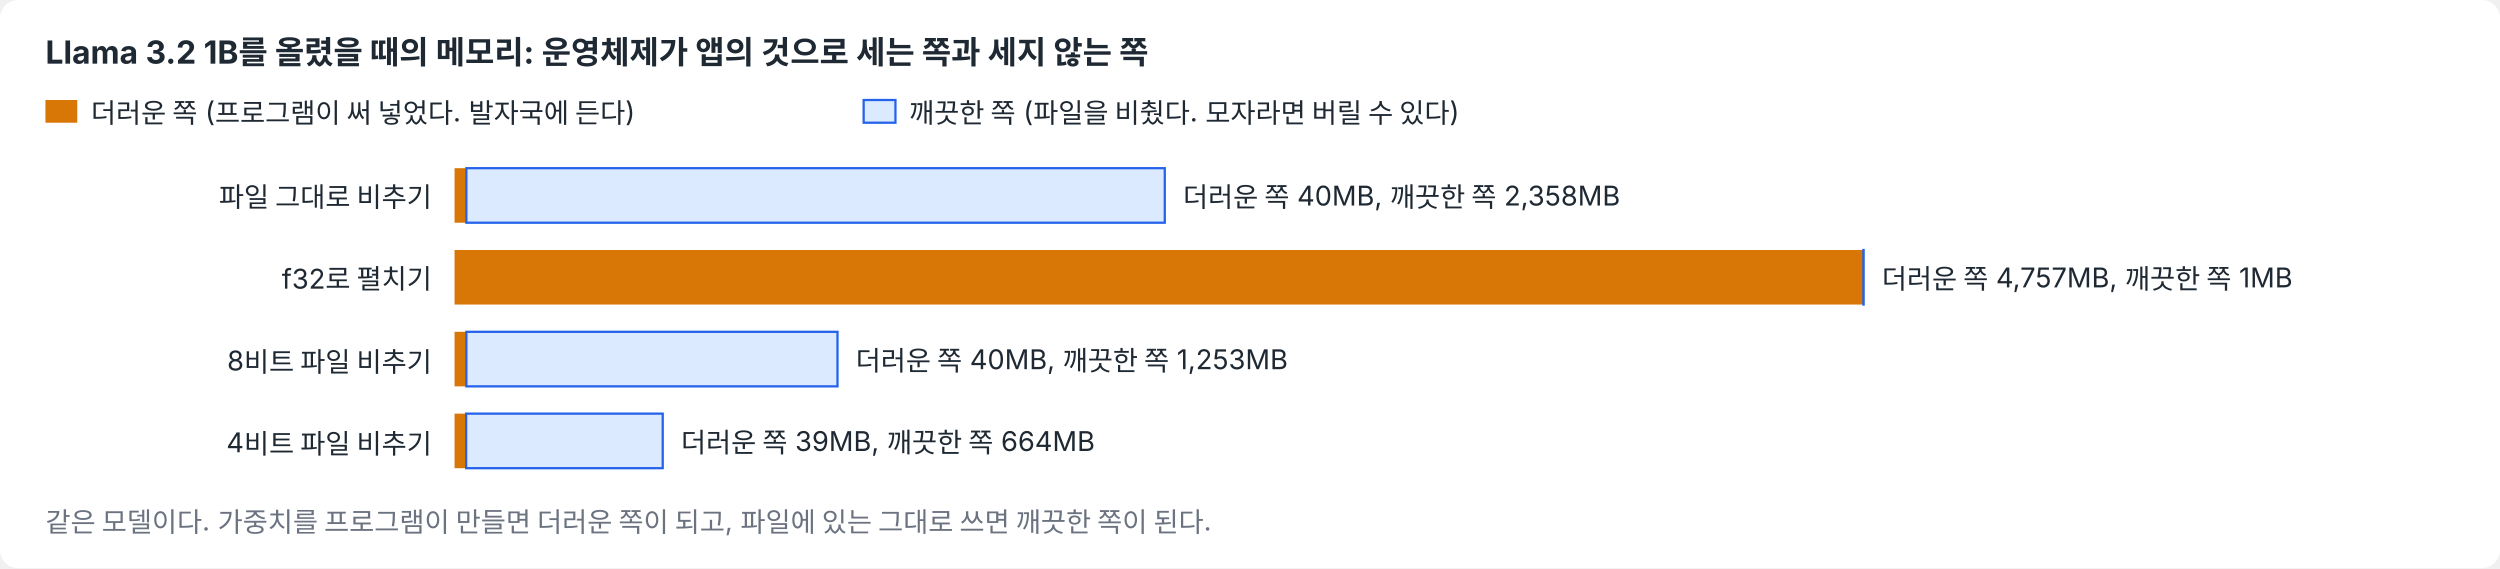
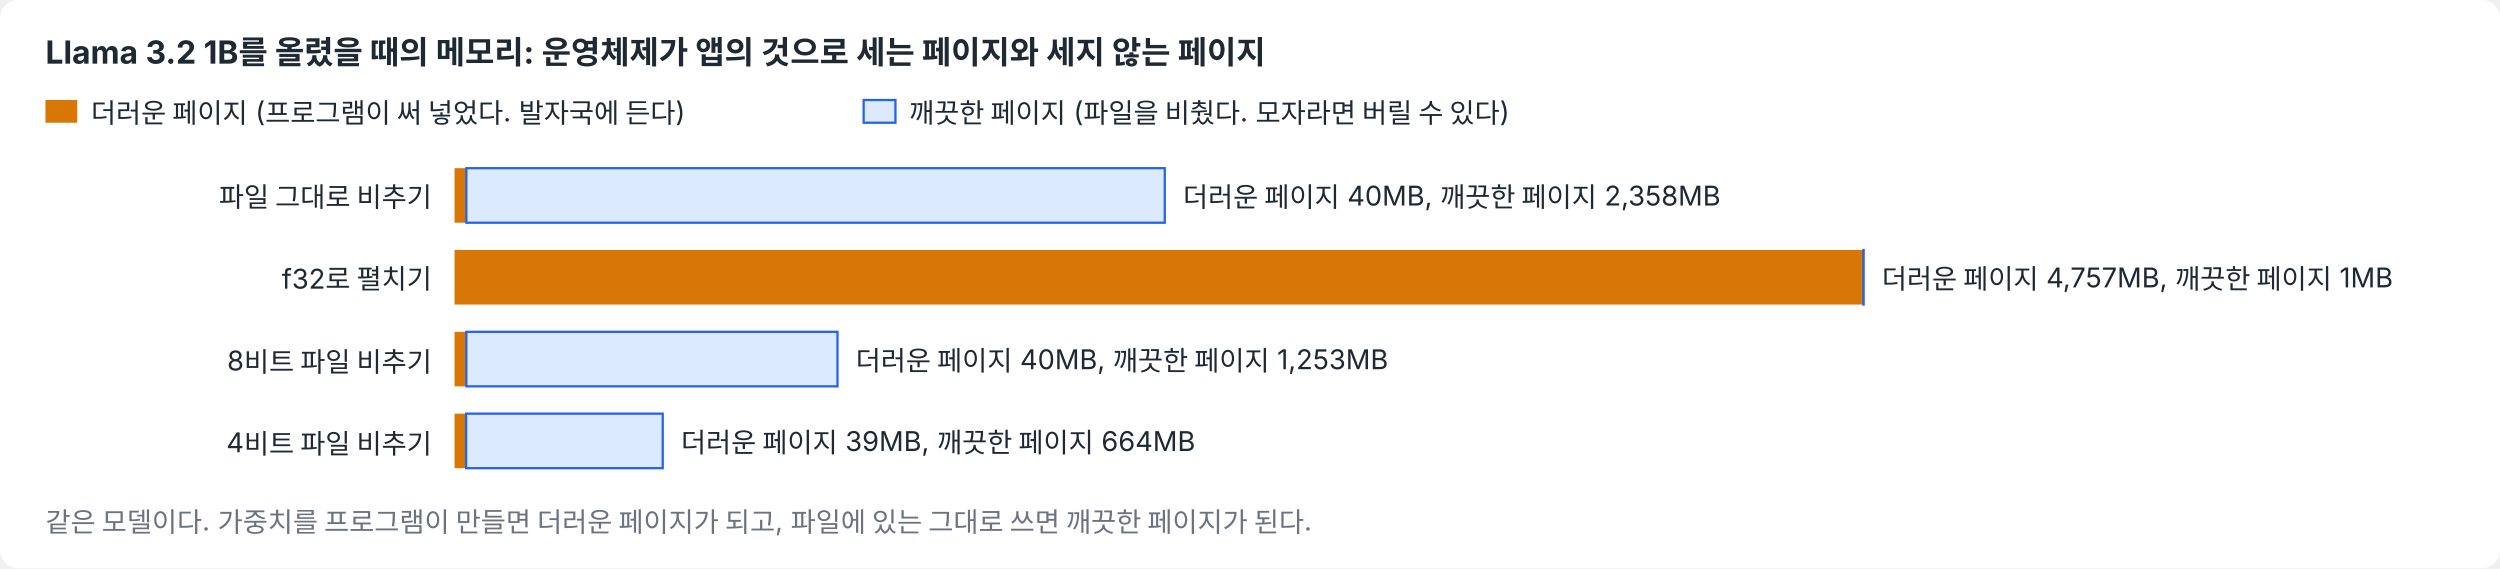
<svg xmlns="http://www.w3.org/2000/svg" viewBox="0 0 1100 250" width="1100" height="250" font-family="-apple-system, Segoe UI, Noto Sans KR, sans-serif" font-size="14">
  <defs>
    <marker id="arrow-1f2933" viewBox="0 0 10 10" refX="9" refY="5" markerWidth="7" markerHeight="7" orient="auto">
      <path d="M0,0 L10,5 L0,10 z" fill="#1f2933" />
    </marker>
    <marker id="arrow-6b7280" viewBox="0 0 10 10" refX="9" refY="5" markerWidth="7" markerHeight="7" orient="auto">
      <path d="M0,0 L10,5 L0,10 z" fill="#6b7280" />
    </marker>
    <marker id="arrow-2563eb" viewBox="0 0 10 10" refX="9" refY="5" markerWidth="7" markerHeight="7" orient="auto">
      <path d="M0,0 L10,5 L0,10 z" fill="#2563eb" />
    </marker>
    <marker id="arrow-d97706" viewBox="0 0 10 10" refX="9" refY="5" markerWidth="7" markerHeight="7" orient="auto">
      <path d="M0,0 L10,5 L0,10 z" fill="#d97706" />
    </marker>
    <marker id="arrow-059669" viewBox="0 0 10 10" refX="9" refY="5" markerWidth="7" markerHeight="7" orient="auto">
      <path d="M0,0 L10,5 L0,10 z" fill="#059669" />
    </marker>
  </defs>
  <rect width="1100" height="250" rx="8" fill="#ffffff" />
-   <text x="20" y="28" fill="#1f2933" font-size="14" text-anchor="start" font-weight="bold">Llama 3.2 1B를 올렸을 때의 메모리: 운영체제가 앱의 것으로 세는 쪽과 세지 않는 쪽</text>
+   <text x="20" y="28" fill="#1f2933" font-size="14" text-anchor="start" font-weight="bold">Llama 3.2 1B를 올렸을 때의 메모리: 운영체제가 앱의 것으로 세는 페이지와 세지 않는 페이지</text>
  <rect x="20.0" y="44.0" width="14.0" height="10.0" rx="0" fill="#d97706" />
-   <text x="40" y="54" fill="#1f2933" font-size="12" text-anchor="start" font-weight="normal">더러운 쪽 (프로그램이 써 넣었다. 발자국에 든다)</text>
+   <text x="40" y="54" fill="#1f2933" font-size="12" text-anchor="start" font-weight="normal">더러운 페이지 (프로그램이 써 넣었다. 발자국에 든다)</text>
  <rect x="380.0" y="44.0" width="14.0" height="10.0" rx="0" fill="#dbeafe" stroke="#2563eb" stroke-width="1" />
-   <text x="400" y="54" fill="#1f2933" font-size="12" text-anchor="start" font-weight="normal">깨끗한 쪽 (파일을 비췄다. 모자라면 버릴 수 있다)</text>
+   <text x="400" y="54" fill="#1f2933" font-size="12" text-anchor="start" font-weight="normal">깨끗한 페이지 (파일을 비췄다. 모자라면 버릴 수 있다)</text>
  <text x="190" y="91" fill="#1f2933" font-size="12" text-anchor="end" font-weight="normal">파일 그대로 비추기</text>
  <rect x="200.0" y="74.0" width="5.2" height="24.0" rx="0" fill="#d97706" />
  <rect x="205.2" y="74.0" width="307.3" height="24.0" rx="0" fill="#dbeafe" stroke="#2563eb" stroke-width="1" />
-   <text x="520.501" y="91" fill="#1f2933" font-size="12" text-anchor="start" font-weight="normal">더러운 쪽 40MB, 깨끗한 쪽 2,358MB</text>
+   <text x="520.501" y="91" fill="#1f2933" font-size="12" text-anchor="start" font-weight="normal">더러운 페이지 40MB, 깨끗한 페이지 2,358MB</text>
  <text x="190" y="127" fill="#1f2933" font-size="12" text-anchor="end" font-weight="normal">f32로 펼치기</text>
  <rect x="200.0" y="110.0" width="619.9" height="24.0" rx="0" fill="#d97706" />
  <rect x="819.9" y="110.0" width="0.1" height="24.0" rx="0" fill="#dbeafe" stroke="#2563eb" stroke-width="1" />
-   <text x="828.0" y="127" fill="#1f2933" font-size="12" text-anchor="start" font-weight="normal">더러운 쪽 4,757MB, 깨끗한 쪽 1MB</text>
+   <text x="828.0" y="127" fill="#1f2933" font-size="12" text-anchor="start" font-weight="normal">더러운 페이지 4,757MB, 깨끗한 페이지 1MB</text>
  <text x="190" y="163" fill="#1f2933" font-size="12" text-anchor="end" font-weight="normal">8비트 파일 비추기</text>
  <rect x="200.0" y="146.0" width="5.2" height="24.0" rx="0" fill="#d97706" />
  <rect x="205.2" y="146.0" width="163.3" height="24.0" rx="0" fill="#dbeafe" stroke="#2563eb" stroke-width="1" />
-   <text x="376.5" y="163" fill="#1f2933" font-size="12" text-anchor="start" font-weight="normal">더러운 쪽 40MB, 깨끗한 쪽 1,253MB</text>
+   <text x="376.5" y="163" fill="#1f2933" font-size="12" text-anchor="start" font-weight="normal">더러운 페이지 40MB, 깨끗한 페이지 1,253MB</text>
  <text x="190" y="199" fill="#1f2933" font-size="12" text-anchor="end" font-weight="normal">4비트 파일 비추기</text>
  <rect x="200.0" y="182.0" width="5.1" height="24.0" rx="0" fill="#d97706" />
  <rect x="205.1" y="182.0" width="86.5" height="24.0" rx="0" fill="#dbeafe" stroke="#2563eb" stroke-width="1" />
-   <text x="299.613" y="199" fill="#1f2933" font-size="12" text-anchor="start" font-weight="normal">더러운 쪽 39MB, 깨끗한 쪽 664MB</text>
-   <text x="20" y="234" fill="#6b7280" font-size="12" text-anchor="start" font-weight="normal">같은 모델이다. 가중치를 프로그램이 만들면 더러운 쪽이 되고, 파일에 있는 그대로 쓰면 깨끗한 쪽이 된다.</text>
+   <text x="299.613" y="199" fill="#1f2933" font-size="12" text-anchor="start" font-weight="normal">더러운 페이지 39MB, 깨끗한 페이지 664MB</text>
+   <text x="20" y="234" fill="#6b7280" font-size="12" text-anchor="start" font-weight="normal">같은 모델이다. 가중치를 프로그램이 만들면 더러운 페이지가 되고, 파일에 있는 그대로 쓰면 깨끗한 페이지가 된다.</text>
</svg>
